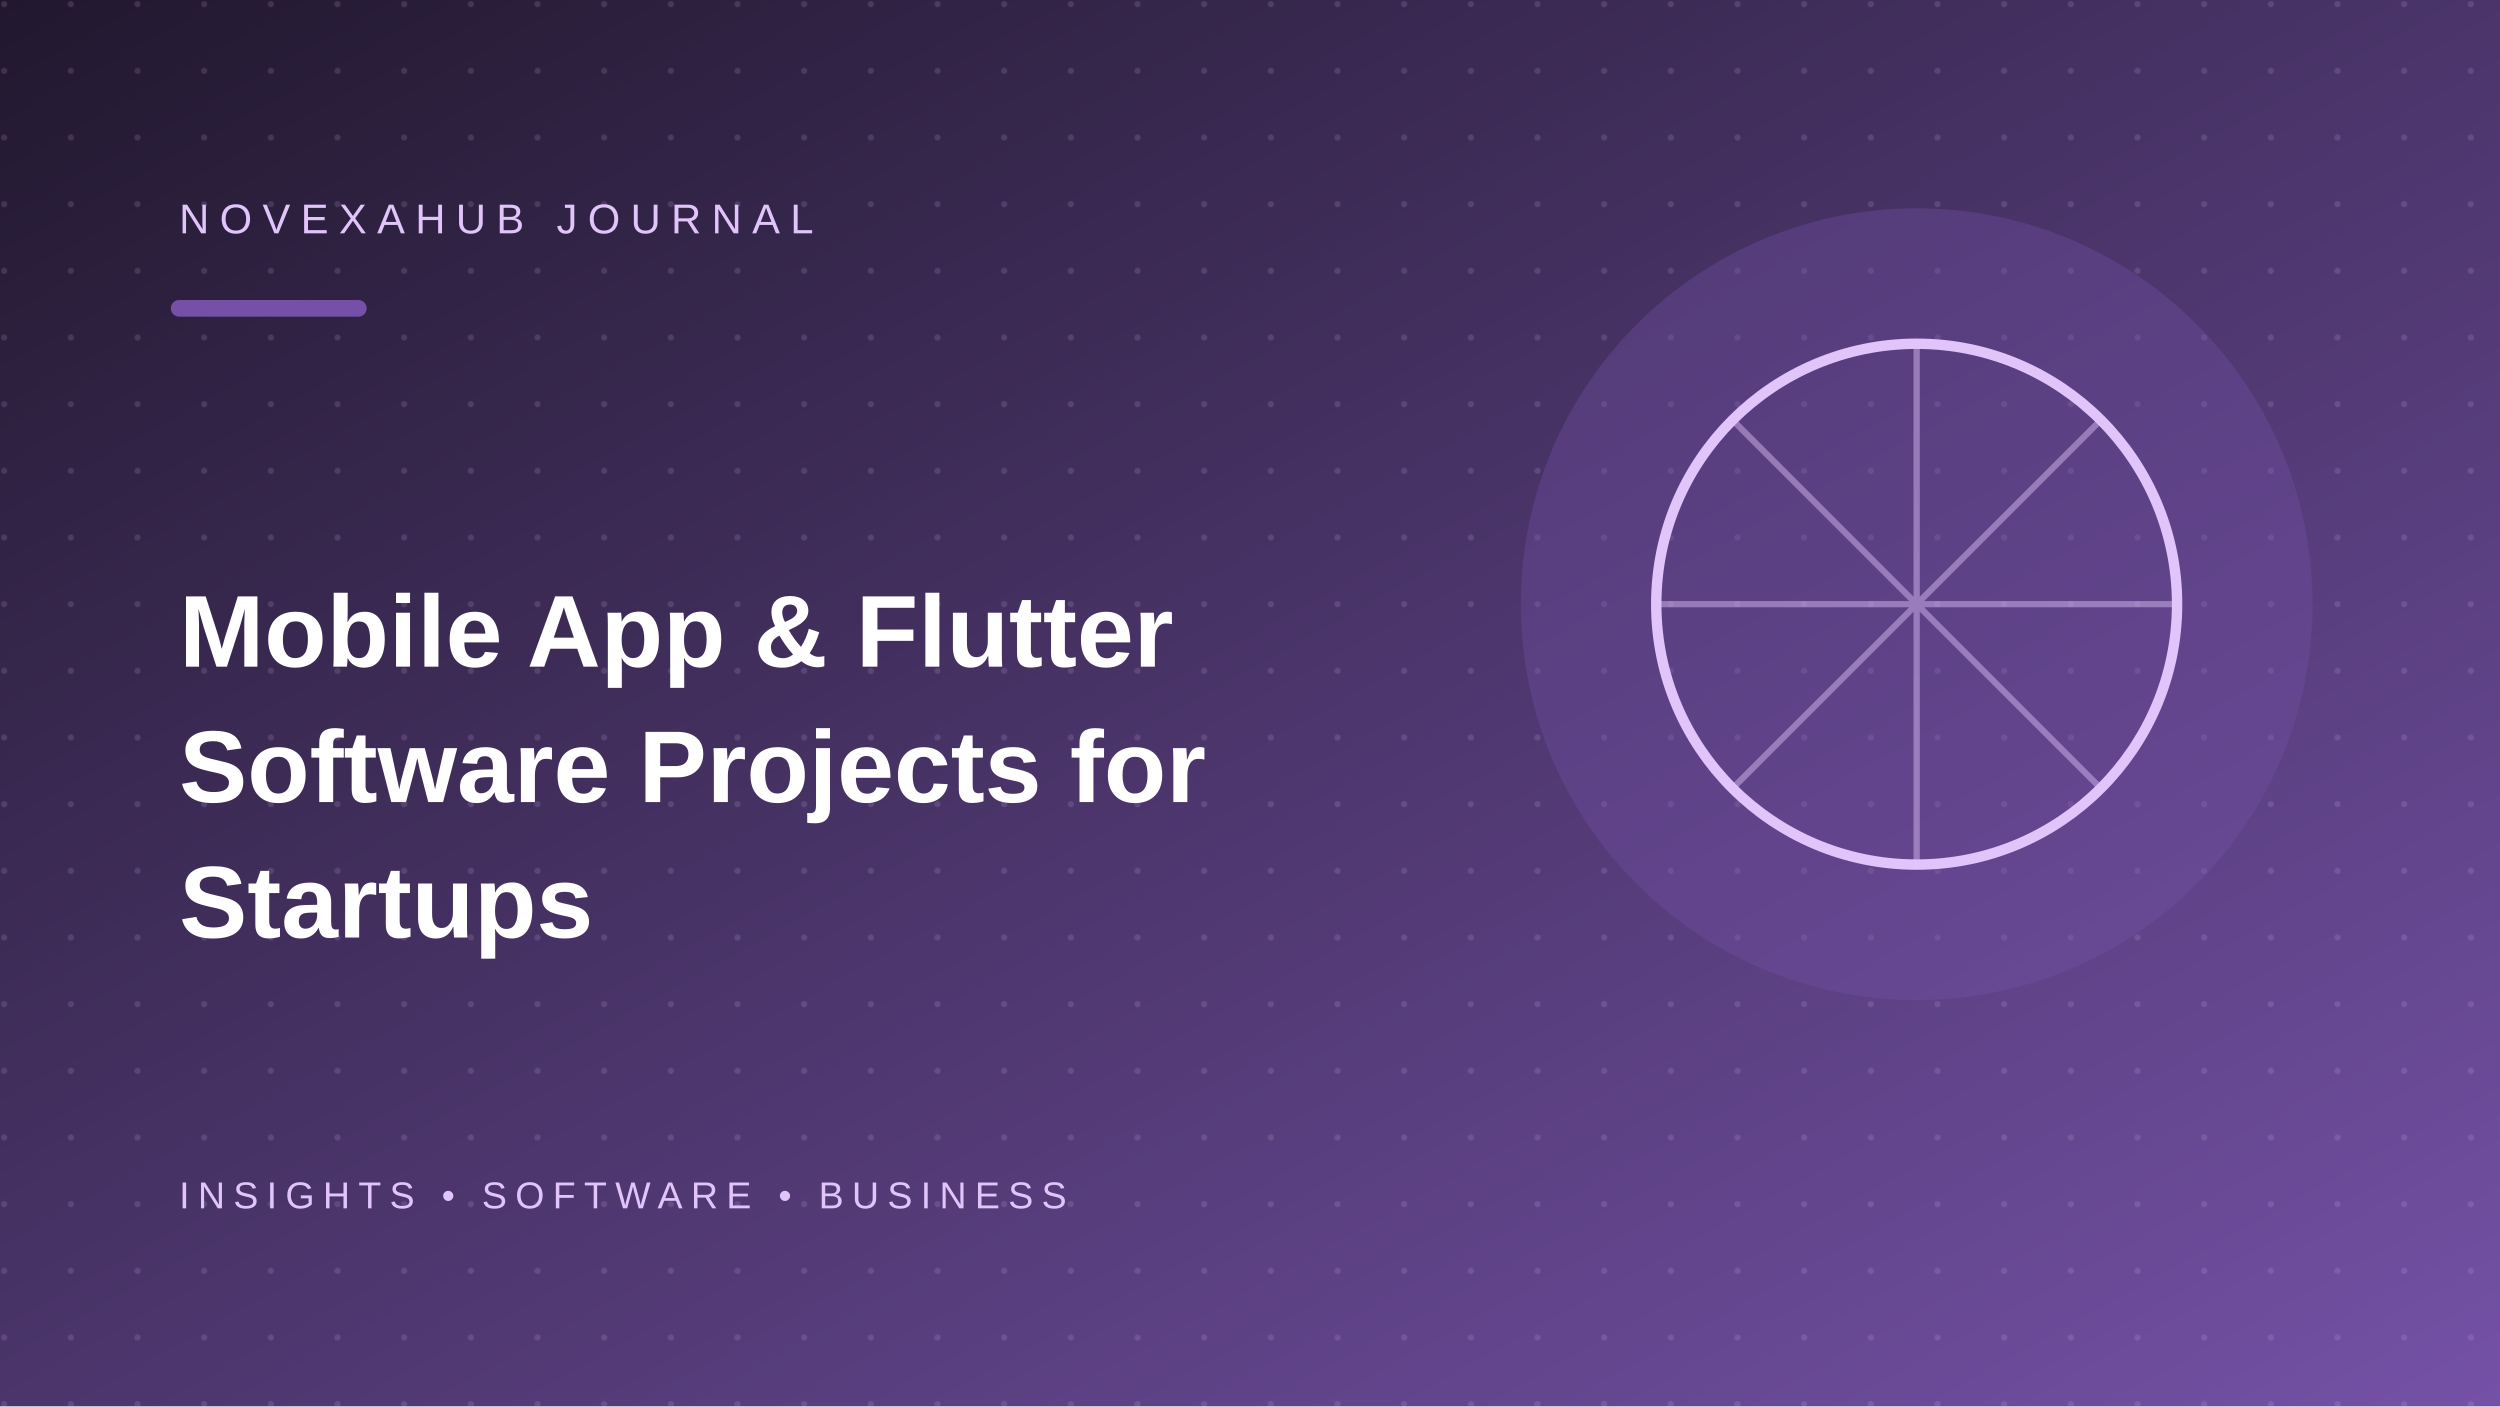
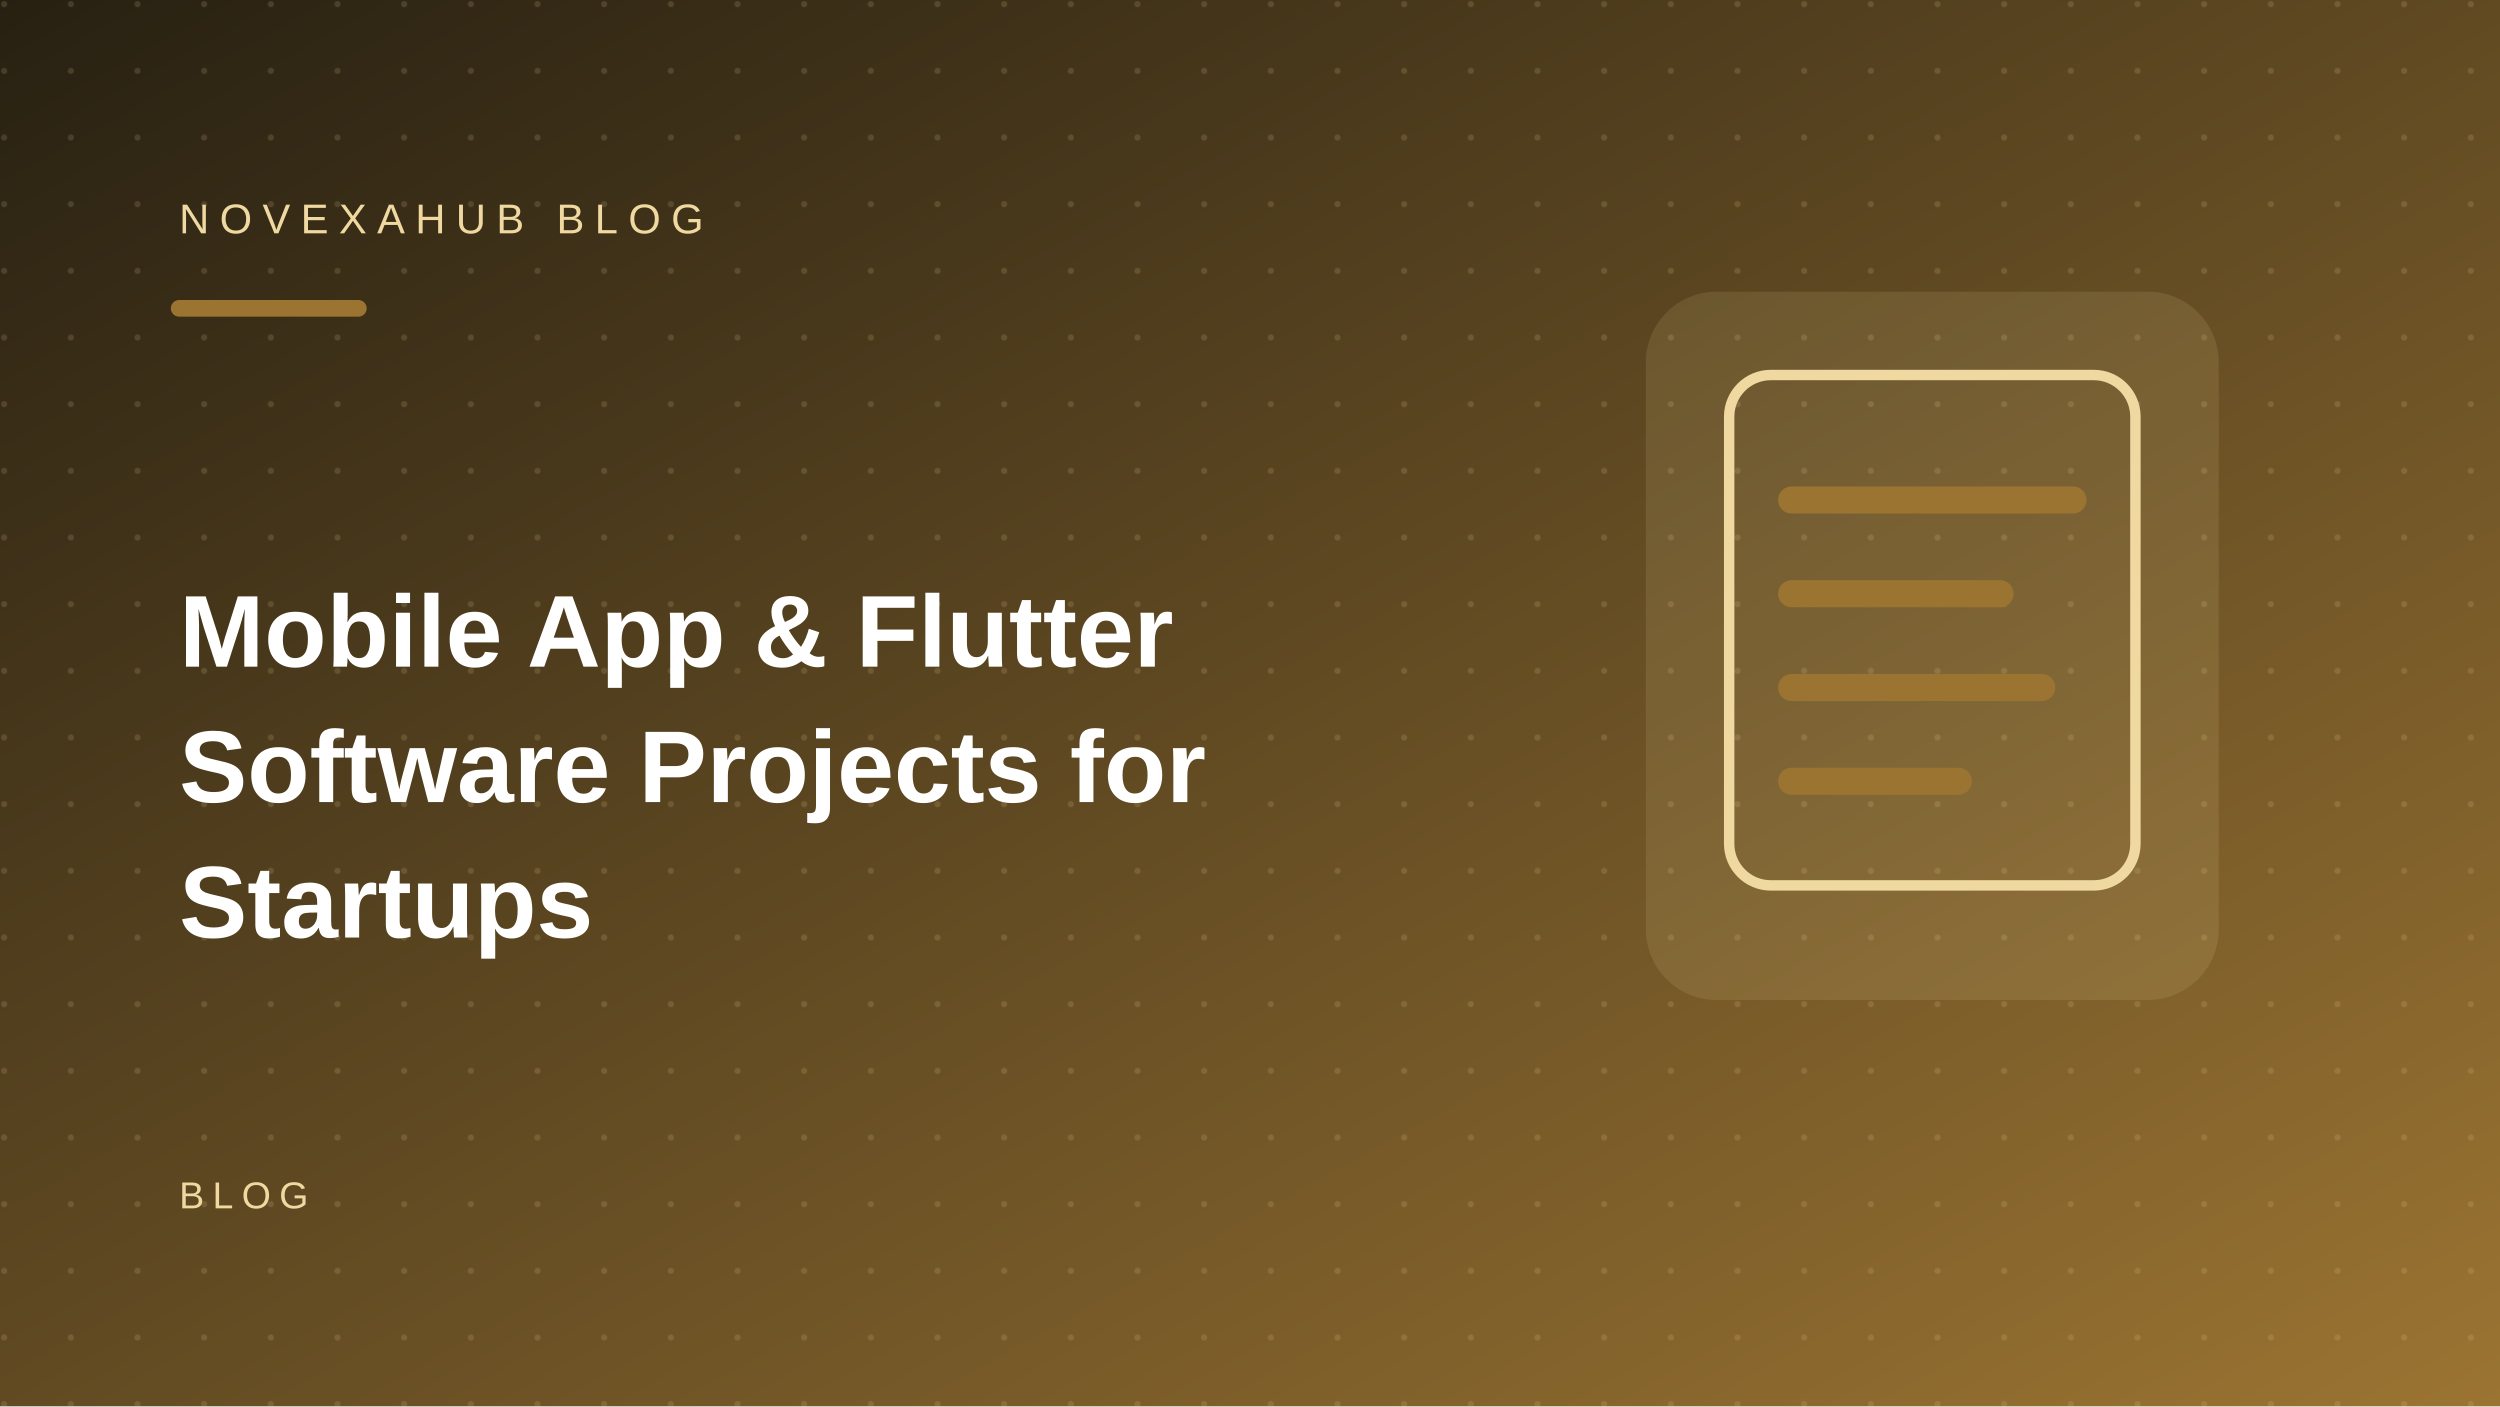
<svg xmlns="http://www.w3.org/2000/svg" width="1200" height="675" viewBox="0 0 1200 675">
  <defs>
    <linearGradient id="g" x2="1" y2="1">
-       <stop stop-color="#21182e" />
-       <stop offset="1" stop-color="#7451a6" />
+       <stop stop-color="#272012" />
+       <stop offset="1" stop-color="#9b7432" />
    </linearGradient>
    <pattern id="p" width="32" height="32" patternUnits="userSpaceOnUse">
-       <circle cx="2" cy="2" r="1.5" fill="#e0c4fa" opacity=".15" />
+       <circle cx="2" cy="2" r="1.5" fill="#f0d9a1" opacity=".15" />
    </pattern>
  </defs>
  <rect width="1200" height="675" fill="url(#g)" />
  <rect width="1200" height="675" fill="url(#p)" />
-   <circle cx="920" cy="290" r="190" fill="#7451a6" opacity=".35" />
-   <circle cx="920" cy="290" r="125" fill="none" stroke="#e0c4fa" stroke-width="5" />
-   <path d="M795 290h250M920 165v250M832 202l176 176M1008 202L832 378" stroke="#e0c4fa" stroke-width="3" opacity=".45" />
-   <text x="86" y="112" font-family="Arial,sans-serif" font-size="20" letter-spacing="5" fill="#e0c4fa">NOVEXAHUB JOURNAL</text>
-   <path d="M86 148h86" stroke="#7451a6" stroke-width="8" stroke-linecap="round" />
+   <rect x="790" y="140" width="275" height="340" rx="34" fill="#f0d9a1" opacity=".12" />
+   <rect x="830" y="180" width="195" height="245" rx="20" fill="none" stroke="#f0d9a1" stroke-width="5" />
+   <path d="M860 240h135M860 285h100M860 330h120M860 375h80" stroke="#9b7432" stroke-width="13" stroke-linecap="round" />
+   <text x="86" y="112" font-family="Arial,sans-serif" font-size="20" letter-spacing="5" fill="#f0d9a1">NOVEXAHUB BLOG</text>
+   <path d="M86 148h86" stroke="#9b7432" stroke-width="8" stroke-linecap="round" />
  <text x="86" y="320" font-family="Arial,sans-serif" font-size="49" font-weight="700" fill="#fff">Mobile App &amp; Flutter</text>
  <text x="86" y="385" font-family="Arial,sans-serif" font-size="49" font-weight="700" fill="#fff">Software Projects for</text>
  <text x="86" y="450" font-family="Arial,sans-serif" font-size="49" font-weight="700" fill="#fff">Startups</text>
-   <text x="86" y="580" font-family="Arial,sans-serif" font-size="18" letter-spacing="4" fill="#e0c4fa">INSIGHTS • SOFTWARE • BUSINESS</text>
+   <text x="86" y="580" font-family="Arial,sans-serif" font-size="18" letter-spacing="4" fill="#f0d9a1">BLOG</text>
</svg>
